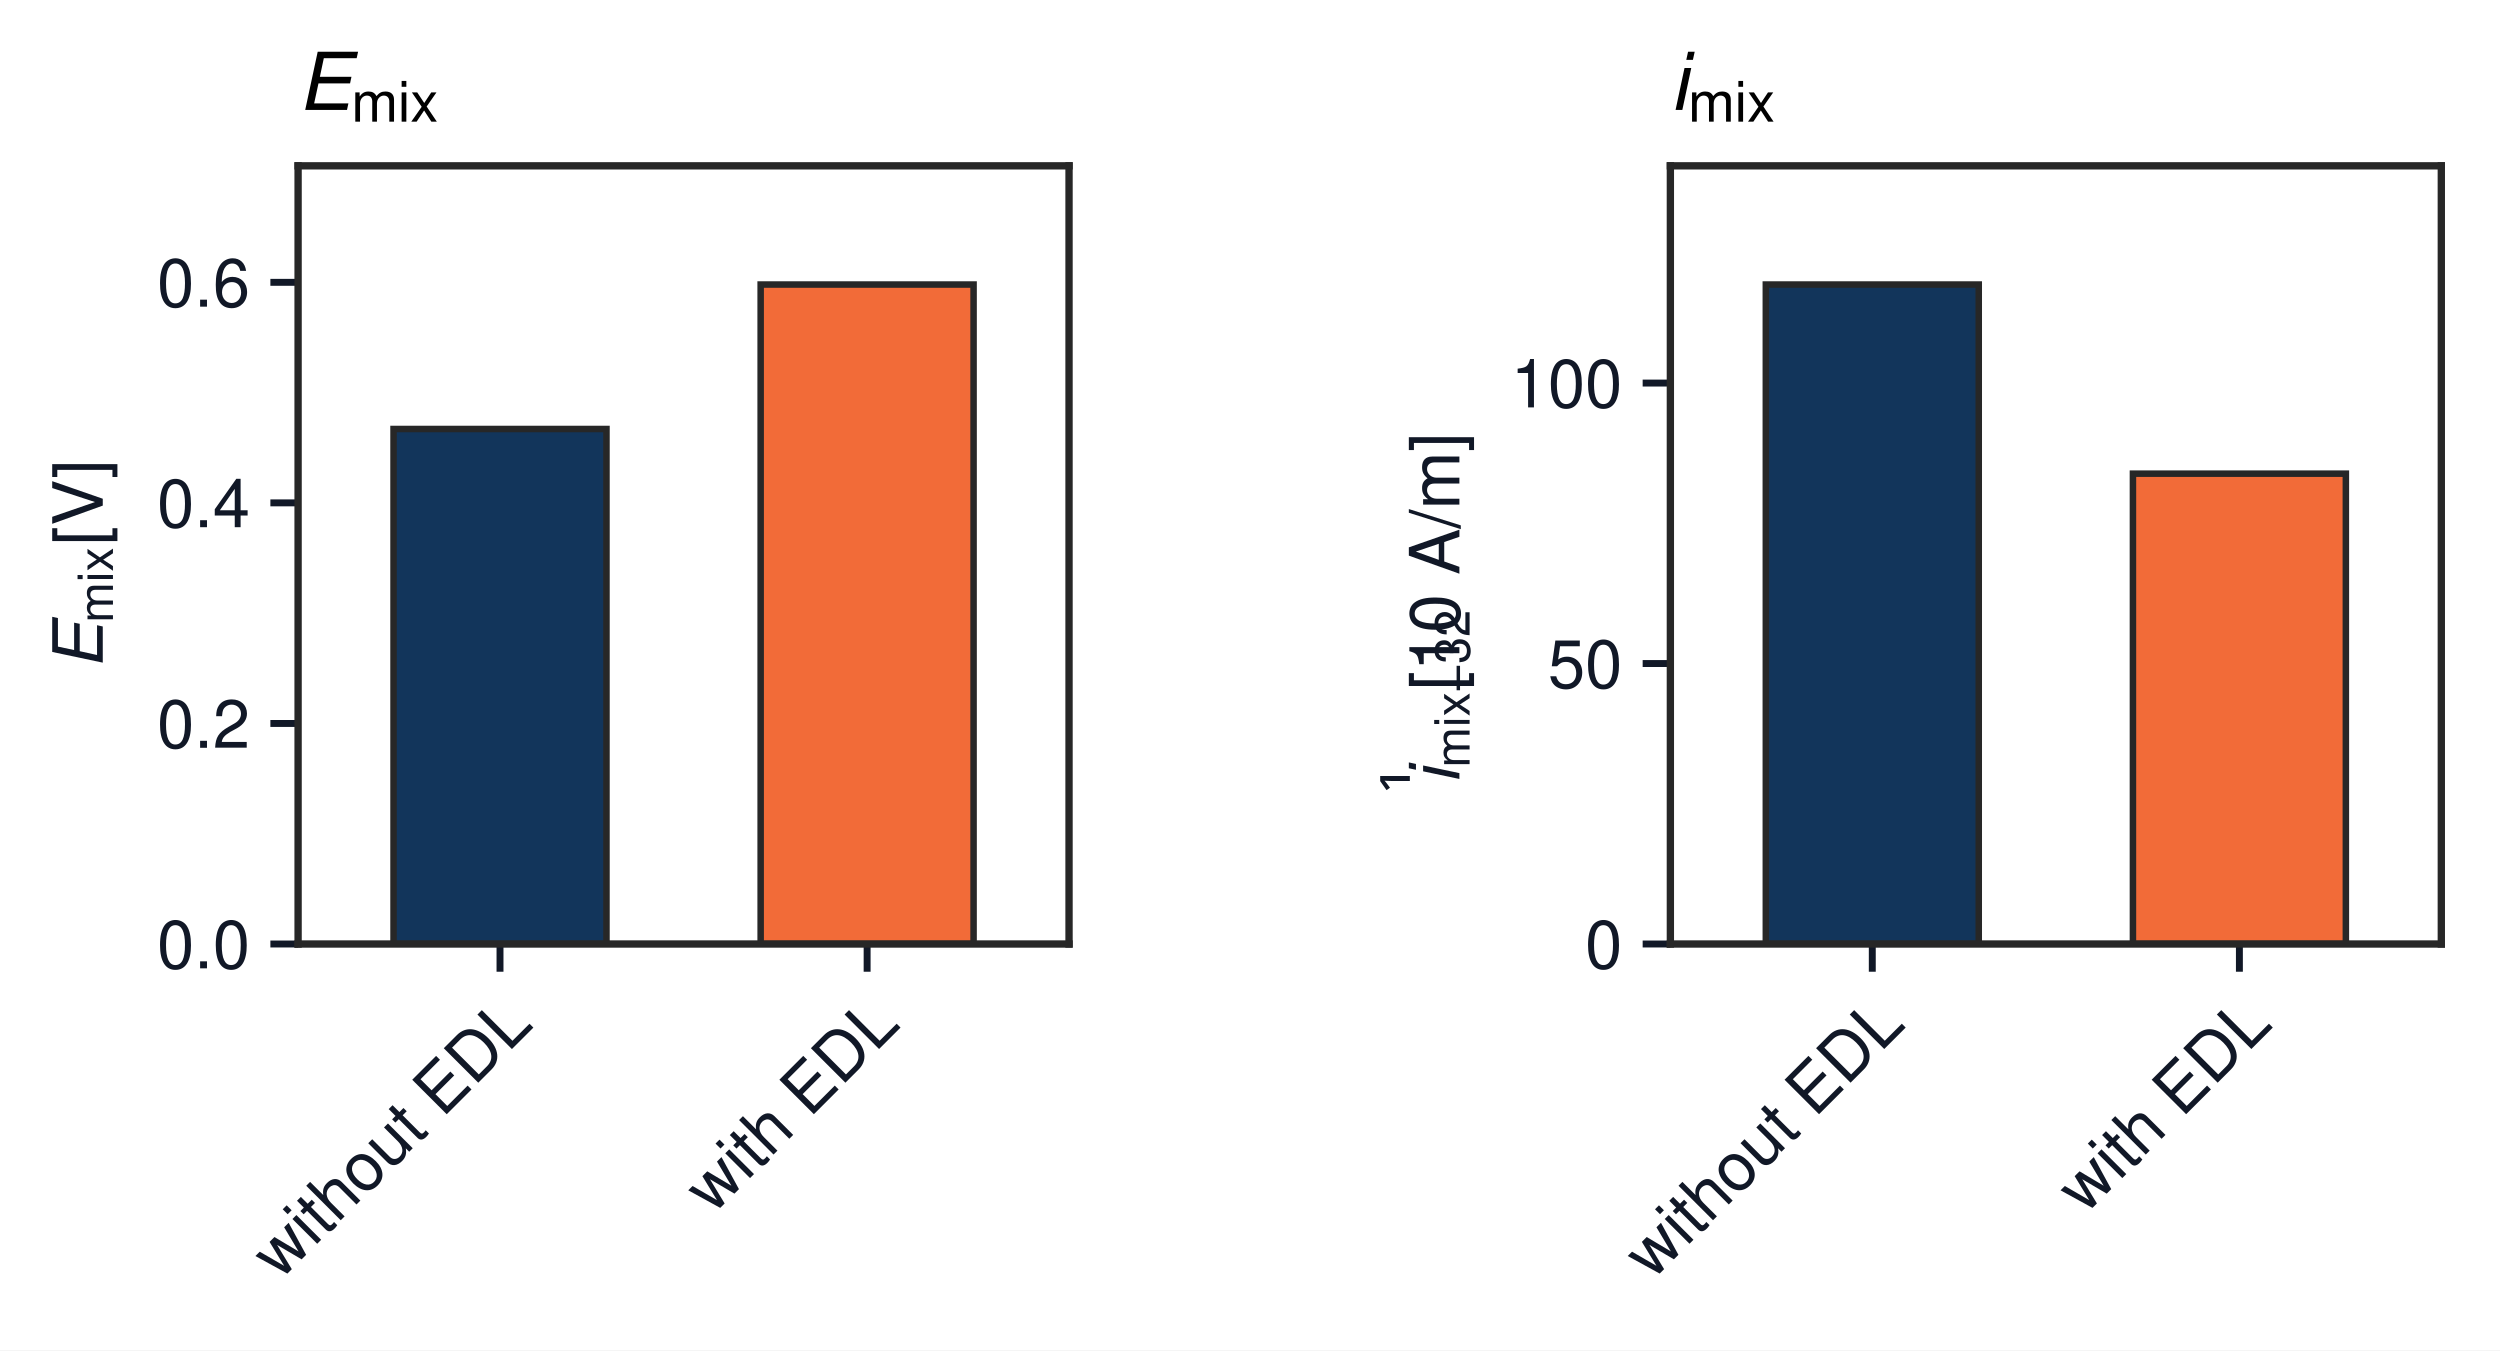
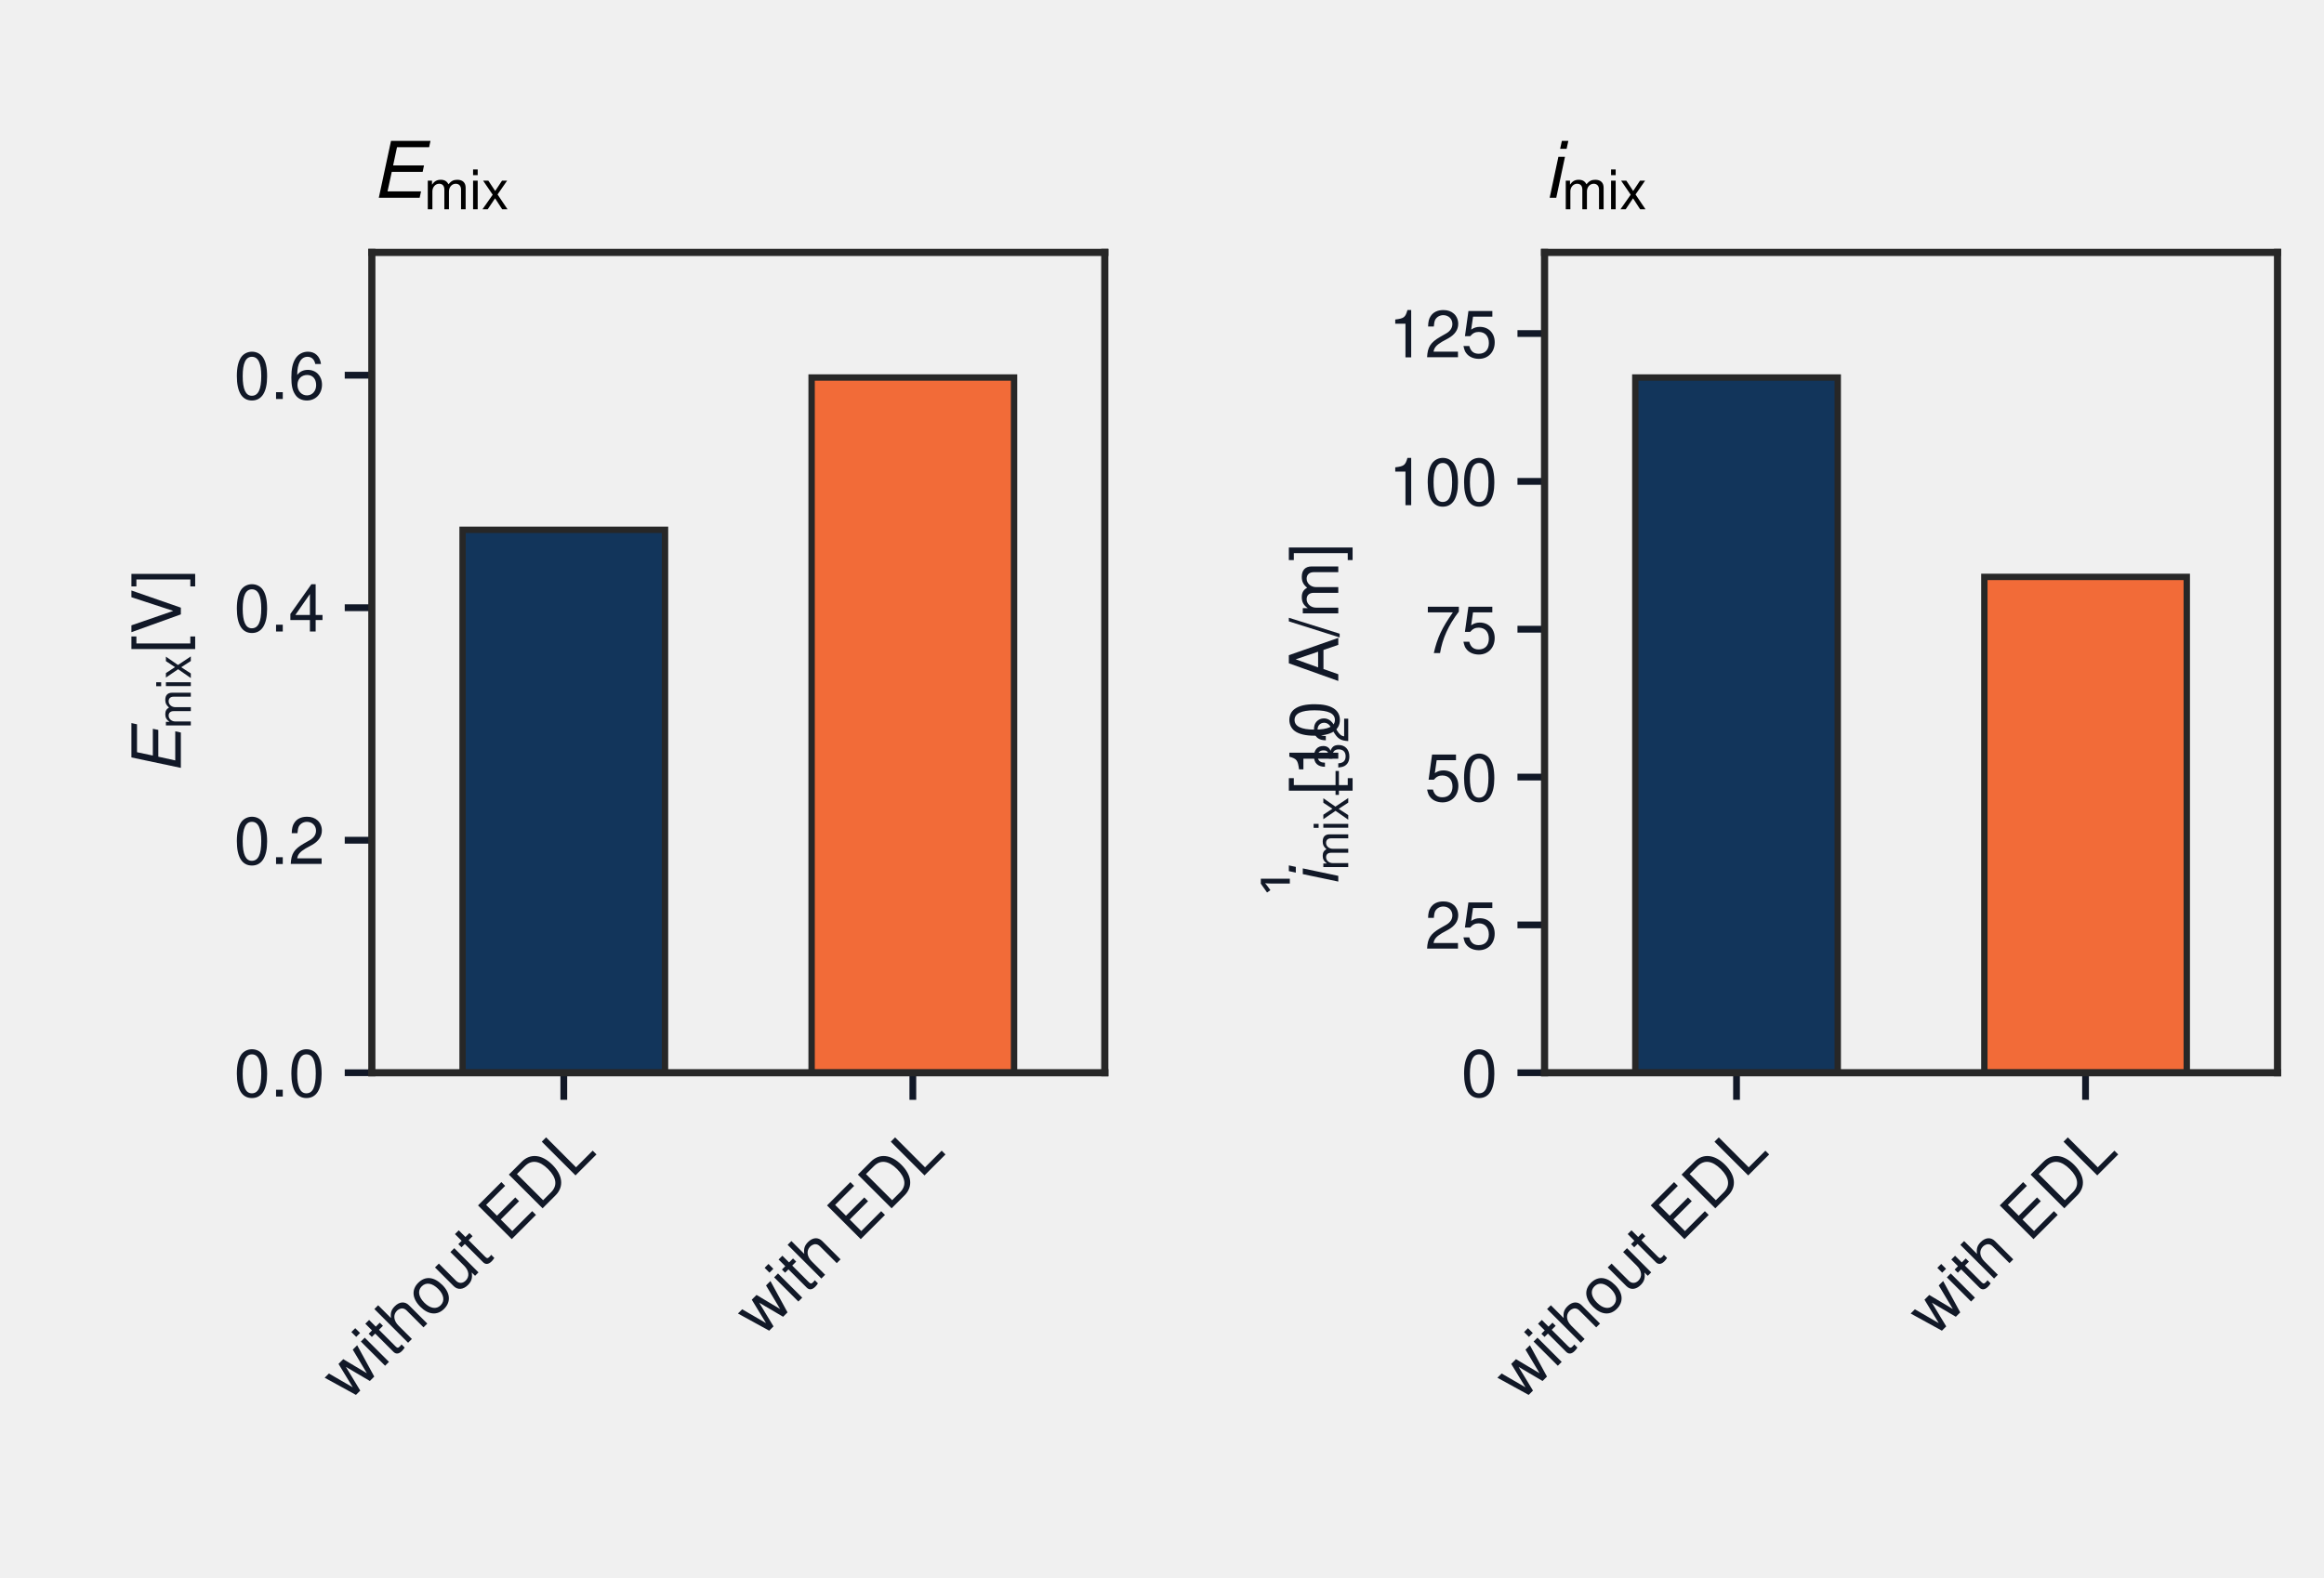
- <svg xmlns="http://www.w3.org/2000/svg" xmlns:xlink="http://www.w3.org/1999/xlink" width="306.716pt" height="165.665pt" viewBox="0 0 306.716 165.665" version="1.1">
+ <svg xmlns="http://www.w3.org/2000/svg" xmlns:xlink="http://www.w3.org/1999/xlink" width="291.6pt" height="198pt" viewBox="0 0 291.6 198" version="1.1">
  <defs>
    <style type="text/css">*{stroke-linejoin: round; stroke-linecap: butt}</style>
  </defs>
  <g id="figure_1">
    <g id="patch_1">
-       <path d="M 0 165.665  L 306.716 165.665  L 306.716 0  L 0 0  z " style="fill: #ffffff" />
+       <path d="M 0 198  L 291.6 198  L 291.6 0  L 0 0  L 0 198  z " style="fill: none; opacity: 0" />
    </g>
    <g id="axes_1">
      <g id="patch_2">
-         <path d="M 36.572 115.817  L 131.156 115.817  L 131.156 20.345  L 36.572 20.345  z " style="fill: #ffffff" />
+         <path d="M 46.656 134.64  L 138.622 134.64  L 138.622 31.68  L 46.656 31.68  L 46.656 134.64  z " style="fill: none" />
      </g>
      <g id="matplotlib.axis_1">
        <g id="xtick_1">
          <g id="line2d_1">
            <defs>
-               <path id="m817151415b" d="M 0 0  L 0 3.4  " style="stroke: #111827; stroke-width: 0.85" />
+               <path id="mda762644e2" d="M 0 0  L 0 3.4  " style="stroke: #111827; stroke-width: 0.85" />
            </defs>
            <g>
-               <use xlink:href="#m817151415b" x="61.344" y="115.817" style="fill: #111827; stroke: #111827; stroke-width: 0.85" />
+               <use xlink:href="#mda762644e2" x="70.742" y="134.64" style="fill: #111827; stroke: #111827; stroke-width: 0.85" />
            </g>
          </g>
          <g id="text_1">
-             <text style="fill: #111827; font: 8.2px 'Helvetica', 'Nimbus Sans', 'Arial', 'DejaVu Sans', sans-serif; text-anchor: end" x="65.571" y="125.944" transform="rotate(-45 65.57107 125.9441)">without EDL</text>
+             <text style="fill: #111827; font: 8.2px 'Helvetica', 'Nimbus Sans', 'Arial', 'DejaVu Sans', sans-serif; text-anchor: end" x="74.97" y="144.767" transform="rotate(-45 74.96968 144.7673)">without EDL</text>
          </g>
        </g>
        <g id="xtick_2">
          <g id="line2d_2">
            <g>
-               <use xlink:href="#m817151415b" x="106.384" y="115.817" style="fill: #111827; stroke: #111827; stroke-width: 0.85" />
+               <use xlink:href="#mda762644e2" x="114.536" y="134.64" style="fill: #111827; stroke: #111827; stroke-width: 0.85" />
            </g>
          </g>
          <g id="text_2">
-             <text style="fill: #111827; font: 8.2px 'Helvetica', 'Nimbus Sans', 'Arial', 'DejaVu Sans', sans-serif; text-anchor: end" x="110.611" y="125.944" transform="rotate(-45 110.6112 125.9441)">with EDL</text>
+             <text style="fill: #111827; font: 8.2px 'Helvetica', 'Nimbus Sans', 'Arial', 'DejaVu Sans', sans-serif; text-anchor: end" x="118.763" y="144.767" transform="rotate(-45 118.7631 144.7673)">with EDL</text>
          </g>
        </g>
      </g>
      <g id="matplotlib.axis_2">
        <g id="ytick_1">
          <g id="line2d_3">
            <defs>
-               <path id="m567eb9c6bf" d="M 0 0  L -3.4 0  " style="stroke: #111827; stroke-width: 0.85" />
+               <path id="m767d39c5dc" d="M 0 0  L -3.4 0  " style="stroke: #111827; stroke-width: 0.85" />
            </defs>
            <g>
-               <use xlink:href="#m567eb9c6bf" x="36.572" y="115.817" style="fill: #111827; stroke: #111827; stroke-width: 0.85" />
+               <use xlink:href="#m767d39c5dc" x="46.656" y="134.64" style="fill: #111827; stroke: #111827; stroke-width: 0.85" />
            </g>
          </g>
          <g id="text_3">
-             <text style="fill: #111827; font: 8.2px 'Helvetica', 'Nimbus Sans', 'Arial', 'DejaVu Sans', sans-serif; text-anchor: end" x="30.672" y="118.806" transform="rotate(-0 30.67172 118.806)">0.0</text>
+             <text style="fill: #111827; font: 8.2px 'Helvetica', 'Nimbus Sans', 'Arial', 'DejaVu Sans', sans-serif; text-anchor: end" x="40.756" y="137.629" transform="rotate(-0 40.756 137.6292)">0.0</text>
          </g>
        </g>
        <g id="ytick_2">
          <g id="line2d_4">
            <g>
-               <use xlink:href="#m567eb9c6bf" x="36.572" y="88.756" style="fill: #111827; stroke: #111827; stroke-width: 0.85" />
+               <use xlink:href="#m767d39c5dc" x="46.656" y="105.457" style="fill: #111827; stroke: #111827; stroke-width: 0.85" />
            </g>
          </g>
          <g id="text_4">
-             <text style="fill: #111827; font: 8.2px 'Helvetica', 'Nimbus Sans', 'Arial', 'DejaVu Sans', sans-serif; text-anchor: end" x="30.672" y="91.746" transform="rotate(-0 30.67172 91.74551)">0.2</text>
+             <text style="fill: #111827; font: 8.2px 'Helvetica', 'Nimbus Sans', 'Arial', 'DejaVu Sans', sans-serif; text-anchor: end" x="40.756" y="108.446" transform="rotate(-0 40.756 108.4463)">0.2</text>
          </g>
        </g>
        <g id="ytick_3">
          <g id="line2d_5">
            <g>
-               <use xlink:href="#m567eb9c6bf" x="36.572" y="61.696" style="fill: #111827; stroke: #111827; stroke-width: 0.85" />
+               <use xlink:href="#m767d39c5dc" x="46.656" y="76.274" style="fill: #111827; stroke: #111827; stroke-width: 0.85" />
            </g>
          </g>
          <g id="text_5">
-             <text style="fill: #111827; font: 8.2px 'Helvetica', 'Nimbus Sans', 'Arial', 'DejaVu Sans', sans-serif; text-anchor: end" x="30.672" y="64.685" transform="rotate(-0 30.67172 64.68504)">0.4</text>
+             <text style="fill: #111827; font: 8.2px 'Helvetica', 'Nimbus Sans', 'Arial', 'DejaVu Sans', sans-serif; text-anchor: end" x="40.756" y="79.263" transform="rotate(-0 40.756 79.26345)">0.4</text>
          </g>
        </g>
        <g id="ytick_4">
          <g id="line2d_6">
            <g>
-               <use xlink:href="#m567eb9c6bf" x="36.572" y="34.635" style="fill: #111827; stroke: #111827; stroke-width: 0.85" />
+               <use xlink:href="#m767d39c5dc" x="46.656" y="47.091" style="fill: #111827; stroke: #111827; stroke-width: 0.85" />
            </g>
          </g>
          <g id="text_6">
-             <text style="fill: #111827; font: 8.2px 'Helvetica', 'Nimbus Sans', 'Arial', 'DejaVu Sans', sans-serif; text-anchor: end" x="30.672" y="37.625" transform="rotate(-0 30.67172 37.62458)">0.6</text>
+             <text style="fill: #111827; font: 8.2px 'Helvetica', 'Nimbus Sans', 'Arial', 'DejaVu Sans', sans-serif; text-anchor: end" x="40.756" y="50.081" transform="rotate(-0 40.756 50.0806)">0.6</text>
          </g>
        </g>
        <g id="text_7">
-           <g style="fill: #111827" transform="translate(13.405 82.06331) rotate(-90)">
+           <g style="fill: #111827" transform="translate(23.48928 97.1425) rotate(-90)">
            <text>
              <tspan style="font: italic 8.5px 'Nimbus Sans'" x="0" y="-0.797">E</tspan>
              <tspan style="font: 5.95px 'Nimbus Sans'" x="5.669 10.626 11.947" y="0.456">mix</tspan>
              <tspan style="font: 8.5px 'Nimbus Sans'" x="15.131 17.494 19.857 25.526" y="-0.797"> [V]</tspan>
            </text>
          </g>
        </g>
      </g>
      <g id="patch_3">
-         <path d="M 48.282 115.817  L 74.405 115.817  L 74.405 52.631  L 48.282 52.631  z " clip-path="url(#p267e368d27)" style="fill: #12355b; stroke: #272727; stroke-width: 0.8; stroke-linejoin: miter" />
+         <path d="M 58.042 134.64  L 83.442 134.64  L 83.442 66.498  L 58.042 66.498  z " clip-path="url(#pdf3aa43ec9)" style="fill: #12355b; stroke: #272727; stroke-width: 0.8; stroke-linejoin: miter" />
      </g>
      <g id="patch_4">
-         <path d="M 93.322 115.817  L 119.445 115.817  L 119.445 34.908  L 93.322 34.908  z " clip-path="url(#p267e368d27)" style="fill: #f26b38; stroke: #272727; stroke-width: 0.8; stroke-linejoin: miter" />
+         <path d="M 101.836 134.64  L 127.236 134.64  L 127.236 47.386  L 101.836 47.386  z " clip-path="url(#pdf3aa43ec9)" style="fill: #f26b38; stroke: #272727; stroke-width: 0.8; stroke-linejoin: miter" />
      </g>
      <g id="patch_5">
-         <path d="M 36.572 115.817  L 36.572 20.345  " style="fill: none; stroke: #272727; stroke-width: 0.9; stroke-linejoin: miter; stroke-linecap: square" />
+         <path d="M 46.656 134.64  L 46.656 31.68  " style="fill: none; stroke: #272727; stroke-width: 0.9; stroke-linejoin: miter; stroke-linecap: square" />
      </g>
      <g id="patch_6">
-         <path d="M 131.156 115.817  L 131.156 20.345  " style="fill: none; stroke: #272727; stroke-width: 0.9; stroke-linejoin: miter; stroke-linecap: square" />
+         <path d="M 138.622 134.64  L 138.622 31.68  " style="fill: none; stroke: #272727; stroke-width: 0.9; stroke-linejoin: miter; stroke-linecap: square" />
      </g>
      <g id="patch_7">
-         <path d="M 36.572 115.817  L 131.156 115.817  " style="fill: none; stroke: #272727; stroke-width: 0.9; stroke-linejoin: miter; stroke-linecap: square" />
+         <path d="M 46.656 134.64  L 138.622 134.64  " style="fill: none; stroke: #272727; stroke-width: 0.9; stroke-linejoin: miter; stroke-linecap: square" />
      </g>
      <g id="patch_8">
-         <path d="M 36.572 20.345  L 131.156 20.345  " style="fill: none; stroke: #272727; stroke-width: 0.9; stroke-linejoin: miter; stroke-linecap: square" />
+         <path d="M 46.656 31.68  L 138.622 31.68  " style="fill: none; stroke: #272727; stroke-width: 0.9; stroke-linejoin: miter; stroke-linecap: square" />
      </g>
      <g id="text_8">
-         <g transform="translate(36.57172 14.34481)">
+         <g transform="translate(46.656 25.68)">
          <text>
            <tspan style="font: italic 9.8px 'Nimbus Sans'" x="0" y="-0.859">E</tspan>
            <tspan style="font: 6.86px 'Nimbus Sans'" x="6.535 12.247 13.77" y="0.585">mix</tspan>
          </text>
        </g>
      </g>
    </g>
    <g id="axes_2">
      <g id="patch_9">
-         <path d="M 204.932 115.817  L 299.516 115.817  L 299.516 20.345  L 204.932 20.345  z " style="fill: #ffffff" />
+         <path d="M 193.802 134.64  L 285.768 134.64  L 285.768 31.68  L 193.802 31.68  L 193.802 134.64  z " style="fill: none" />
      </g>
      <g id="matplotlib.axis_3">
        <g id="xtick_3">
          <g id="line2d_7">
            <g>
-               <use xlink:href="#m817151415b" x="229.704" y="115.817" style="fill: #111827; stroke: #111827; stroke-width: 0.85" />
+               <use xlink:href="#mda762644e2" x="217.888" y="134.64" style="fill: #111827; stroke: #111827; stroke-width: 0.85" />
            </g>
          </g>
          <g id="text_9">
-             <text style="fill: #111827; font: 8.2px 'Helvetica', 'Nimbus Sans', 'Arial', 'DejaVu Sans', sans-serif; text-anchor: end" x="233.931" y="125.944" transform="rotate(-45 233.9309 125.9441)">without EDL</text>
+             <text style="fill: #111827; font: 8.2px 'Helvetica', 'Nimbus Sans', 'Arial', 'DejaVu Sans', sans-serif; text-anchor: end" x="222.116" y="144.767" transform="rotate(-45 222.1155 144.7673)">without EDL</text>
          </g>
        </g>
        <g id="xtick_4">
          <g id="line2d_8">
            <g>
-               <use xlink:href="#m817151415b" x="274.744" y="115.817" style="fill: #111827; stroke: #111827; stroke-width: 0.85" />
+               <use xlink:href="#mda762644e2" x="261.682" y="134.64" style="fill: #111827; stroke: #111827; stroke-width: 0.85" />
            </g>
          </g>
          <g id="text_10">
-             <text style="fill: #111827; font: 8.2px 'Helvetica', 'Nimbus Sans', 'Arial', 'DejaVu Sans', sans-serif; text-anchor: end" x="278.971" y="125.944" transform="rotate(-45 278.971 125.9441)">with EDL</text>
+             <text style="fill: #111827; font: 8.2px 'Helvetica', 'Nimbus Sans', 'Arial', 'DejaVu Sans', sans-serif; text-anchor: end" x="265.909" y="144.767" transform="rotate(-45 265.9089 144.7673)">with EDL</text>
          </g>
        </g>
      </g>
      <g id="matplotlib.axis_4">
        <g id="ytick_5">
          <g id="line2d_9">
            <g>
-               <use xlink:href="#m567eb9c6bf" x="204.932" y="115.817" style="fill: #111827; stroke: #111827; stroke-width: 0.85" />
+               <use xlink:href="#m767d39c5dc" x="193.802" y="134.64" style="fill: #111827; stroke: #111827; stroke-width: 0.85" />
            </g>
          </g>
          <g id="text_11">
-             <text style="fill: #111827; font: 8.2px 'Helvetica', 'Nimbus Sans', 'Arial', 'DejaVu Sans', sans-serif; text-anchor: end" x="199.032" y="118.806" transform="rotate(-0 199.0315 118.806)">0</text>
+             <text style="fill: #111827; font: 8.2px 'Helvetica', 'Nimbus Sans', 'Arial', 'DejaVu Sans', sans-serif; text-anchor: end" x="187.902" y="137.629" transform="rotate(-0 187.9018 137.6292)">0</text>
          </g>
        </g>
        <g id="ytick_6">
          <g id="line2d_10">
            <g>
-               <use xlink:href="#m567eb9c6bf" x="204.932" y="81.405" style="fill: #111827; stroke: #111827; stroke-width: 0.85" />
+               <use xlink:href="#m767d39c5dc" x="193.802" y="116.085" style="fill: #111827; stroke: #111827; stroke-width: 0.85" />
            </g>
          </g>
          <g id="text_12">
-             <text style="fill: #111827; font: 8.2px 'Helvetica', 'Nimbus Sans', 'Arial', 'DejaVu Sans', sans-serif; text-anchor: end" x="199.032" y="84.395" transform="rotate(-0 199.0315 84.39451)">50</text>
+             <text style="fill: #111827; font: 8.2px 'Helvetica', 'Nimbus Sans', 'Arial', 'DejaVu Sans', sans-serif; text-anchor: end" x="187.902" y="119.074" transform="rotate(-0 187.9018 119.074)">25</text>
          </g>
        </g>
        <g id="ytick_7">
          <g id="line2d_11">
            <g>
-               <use xlink:href="#m567eb9c6bf" x="204.932" y="46.994" style="fill: #111827; stroke: #111827; stroke-width: 0.85" />
+               <use xlink:href="#m767d39c5dc" x="193.802" y="97.53" style="fill: #111827; stroke: #111827; stroke-width: 0.85" />
            </g>
          </g>
          <g id="text_13">
-             <text style="fill: #111827; font: 8.2px 'Helvetica', 'Nimbus Sans', 'Arial', 'DejaVu Sans', sans-serif; text-anchor: end" x="199.032" y="49.983" transform="rotate(-0 199.0315 49.98304)">100</text>
-           </g>
-         </g>
-         <g id="text_14">
-           <g style="fill: #111827" transform="translate(179.4855 96.13081) rotate(-90)">
+             <text style="fill: #111827; font: 8.2px 'Helvetica', 'Nimbus Sans', 'Arial', 'DejaVu Sans', sans-serif; text-anchor: end" x="187.902" y="100.519" transform="rotate(-0 187.9018 100.5188)">50</text>
+           </g>
+         </g>
+         <g id="ytick_8">
+           <g id="line2d_12">
+             <g>
+               <use xlink:href="#m767d39c5dc" x="193.802" y="78.974" style="fill: #111827; stroke: #111827; stroke-width: 0.85" />
+             </g>
+           </g>
+           <g id="text_14">
+             <text style="fill: #111827; font: 8.2px 'Helvetica', 'Nimbus Sans', 'Arial', 'DejaVu Sans', sans-serif; text-anchor: end" x="187.902" y="81.964" transform="rotate(-0 187.9018 81.96355)">75</text>
+           </g>
+         </g>
+         <g id="ytick_9">
+           <g id="line2d_13">
+             <g>
+               <use xlink:href="#m767d39c5dc" x="193.802" y="60.419" style="fill: #111827; stroke: #111827; stroke-width: 0.85" />
+             </g>
+           </g>
+           <g id="text_15">
+             <text style="fill: #111827; font: 8.2px 'Helvetica', 'Nimbus Sans', 'Arial', 'DejaVu Sans', sans-serif; text-anchor: end" x="187.902" y="63.408" transform="rotate(-0 187.9018 63.40836)">100</text>
+           </g>
+         </g>
+         <g id="ytick_10">
+           <g id="line2d_14">
+             <g>
+               <use xlink:href="#m767d39c5dc" x="193.802" y="41.864" style="fill: #111827; stroke: #111827; stroke-width: 0.85" />
+             </g>
+           </g>
+           <g id="text_16">
+             <text style="fill: #111827; font: 8.2px 'Helvetica', 'Nimbus Sans', 'Arial', 'DejaVu Sans', sans-serif; text-anchor: end" x="187.902" y="44.853" transform="rotate(-0 187.9018 44.85315)">125</text>
+           </g>
+         </g>
+         <g id="text_17">
+           <g style="fill: #111827" transform="translate(168.3558 111.21) rotate(-90)">
            <text>
              <tspan style="font: 8.5px 'cmr10'" x="-1.122" y="-2.984">¹</tspan>
              <tspan style="font: italic 8.5px 'Nimbus Sans'" x="0" y="-0.438">i</tspan>
              <tspan style="font: 5.95px 'Nimbus Sans'" x="1.96 6.916 8.237 25.672 29.147 50.213" y="0.815 0.815 0.815 -3.36 -3.36 -3.36">mix−32</tspan>
              <tspan style="font: 8.5px 'Nimbus Sans'" x="11.421 13.784 16.147 20.873 32.664 35.027 40.696 43.059 53.73" y="-0.438"> [10 A/m]</tspan>
            </text>
          </g>
        </g>
      </g>
      <g id="patch_10">
-         <path d="M 216.642 115.817  L 242.765 115.817  L 242.765 34.908  L 216.642 34.908  z " clip-path="url(#p0a82d20486)" style="fill: #12355b; stroke: #272727; stroke-width: 0.8; stroke-linejoin: miter" />
+         <path d="M 205.188 134.64  L 230.588 134.64  L 230.588 47.386  L 205.188 47.386  z " clip-path="url(#pe01be071de)" style="fill: #12355b; stroke: #272727; stroke-width: 0.8; stroke-linejoin: miter" />
      </g>
      <g id="patch_11">
-         <path d="M 261.682 115.817  L 287.805 115.817  L 287.805 58.111  L 261.682 58.111  z " clip-path="url(#p0a82d20486)" style="fill: #f26b38; stroke: #272727; stroke-width: 0.8; stroke-linejoin: miter" />
+         <path d="M 248.982 134.64  L 274.382 134.64  L 274.382 72.409  L 248.982 72.409  z " clip-path="url(#pe01be071de)" style="fill: #f26b38; stroke: #272727; stroke-width: 0.8; stroke-linejoin: miter" />
      </g>
      <g id="patch_12">
-         <path d="M 204.932 115.817  L 204.932 20.345  " style="fill: none; stroke: #272727; stroke-width: 0.9; stroke-linejoin: miter; stroke-linecap: square" />
+         <path d="M 193.802 134.64  L 193.802 31.68  " style="fill: none; stroke: #272727; stroke-width: 0.9; stroke-linejoin: miter; stroke-linecap: square" />
      </g>
      <g id="patch_13">
-         <path d="M 299.516 115.817  L 299.516 20.345  " style="fill: none; stroke: #272727; stroke-width: 0.9; stroke-linejoin: miter; stroke-linecap: square" />
+         <path d="M 285.768 134.64  L 285.768 31.68  " style="fill: none; stroke: #272727; stroke-width: 0.9; stroke-linejoin: miter; stroke-linecap: square" />
      </g>
      <g id="patch_14">
-         <path d="M 204.932 115.817  L 299.516 115.817  " style="fill: none; stroke: #272727; stroke-width: 0.9; stroke-linejoin: miter; stroke-linecap: square" />
+         <path d="M 193.802 134.64  L 285.768 134.64  " style="fill: none; stroke: #272727; stroke-width: 0.9; stroke-linejoin: miter; stroke-linecap: square" />
      </g>
      <g id="patch_15">
-         <path d="M 204.932 20.345  L 299.516 20.345  " style="fill: none; stroke: #272727; stroke-width: 0.9; stroke-linejoin: miter; stroke-linecap: square" />
-       </g>
-       <g id="text_15">
-         <g transform="translate(204.9315 14.34481)">
+         <path d="M 193.802 31.68  L 285.768 31.68  " style="fill: none; stroke: #272727; stroke-width: 0.9; stroke-linejoin: miter; stroke-linecap: square" />
+       </g>
+       <g id="text_18">
+         <g transform="translate(193.8018 25.68)">
          <text>
            <tspan style="font: italic 9.8px 'Nimbus Sans'" x="0" y="-0.859">i</tspan>
            <tspan style="font: 6.86px 'Nimbus Sans'" x="2.175 7.887 9.41" y="0.585">mix</tspan>
          </text>
        </g>
      </g>
    </g>
  </g>
  <defs>
-     <clipPath id="p267e368d27">
-       <rect x="36.572" y="20.345" width="94.584" height="95.472" />
+     <clipPath id="pdf3aa43ec9">
+       <rect x="46.656" y="31.68" width="91.966" height="102.96" />
    </clipPath>
-     <clipPath id="p0a82d20486">
-       <rect x="204.932" y="20.345" width="94.584" height="95.472" />
+     <clipPath id="pe01be071de">
+       <rect x="193.802" y="31.68" width="91.966" height="102.96" />
    </clipPath>
  </defs>
</svg>
